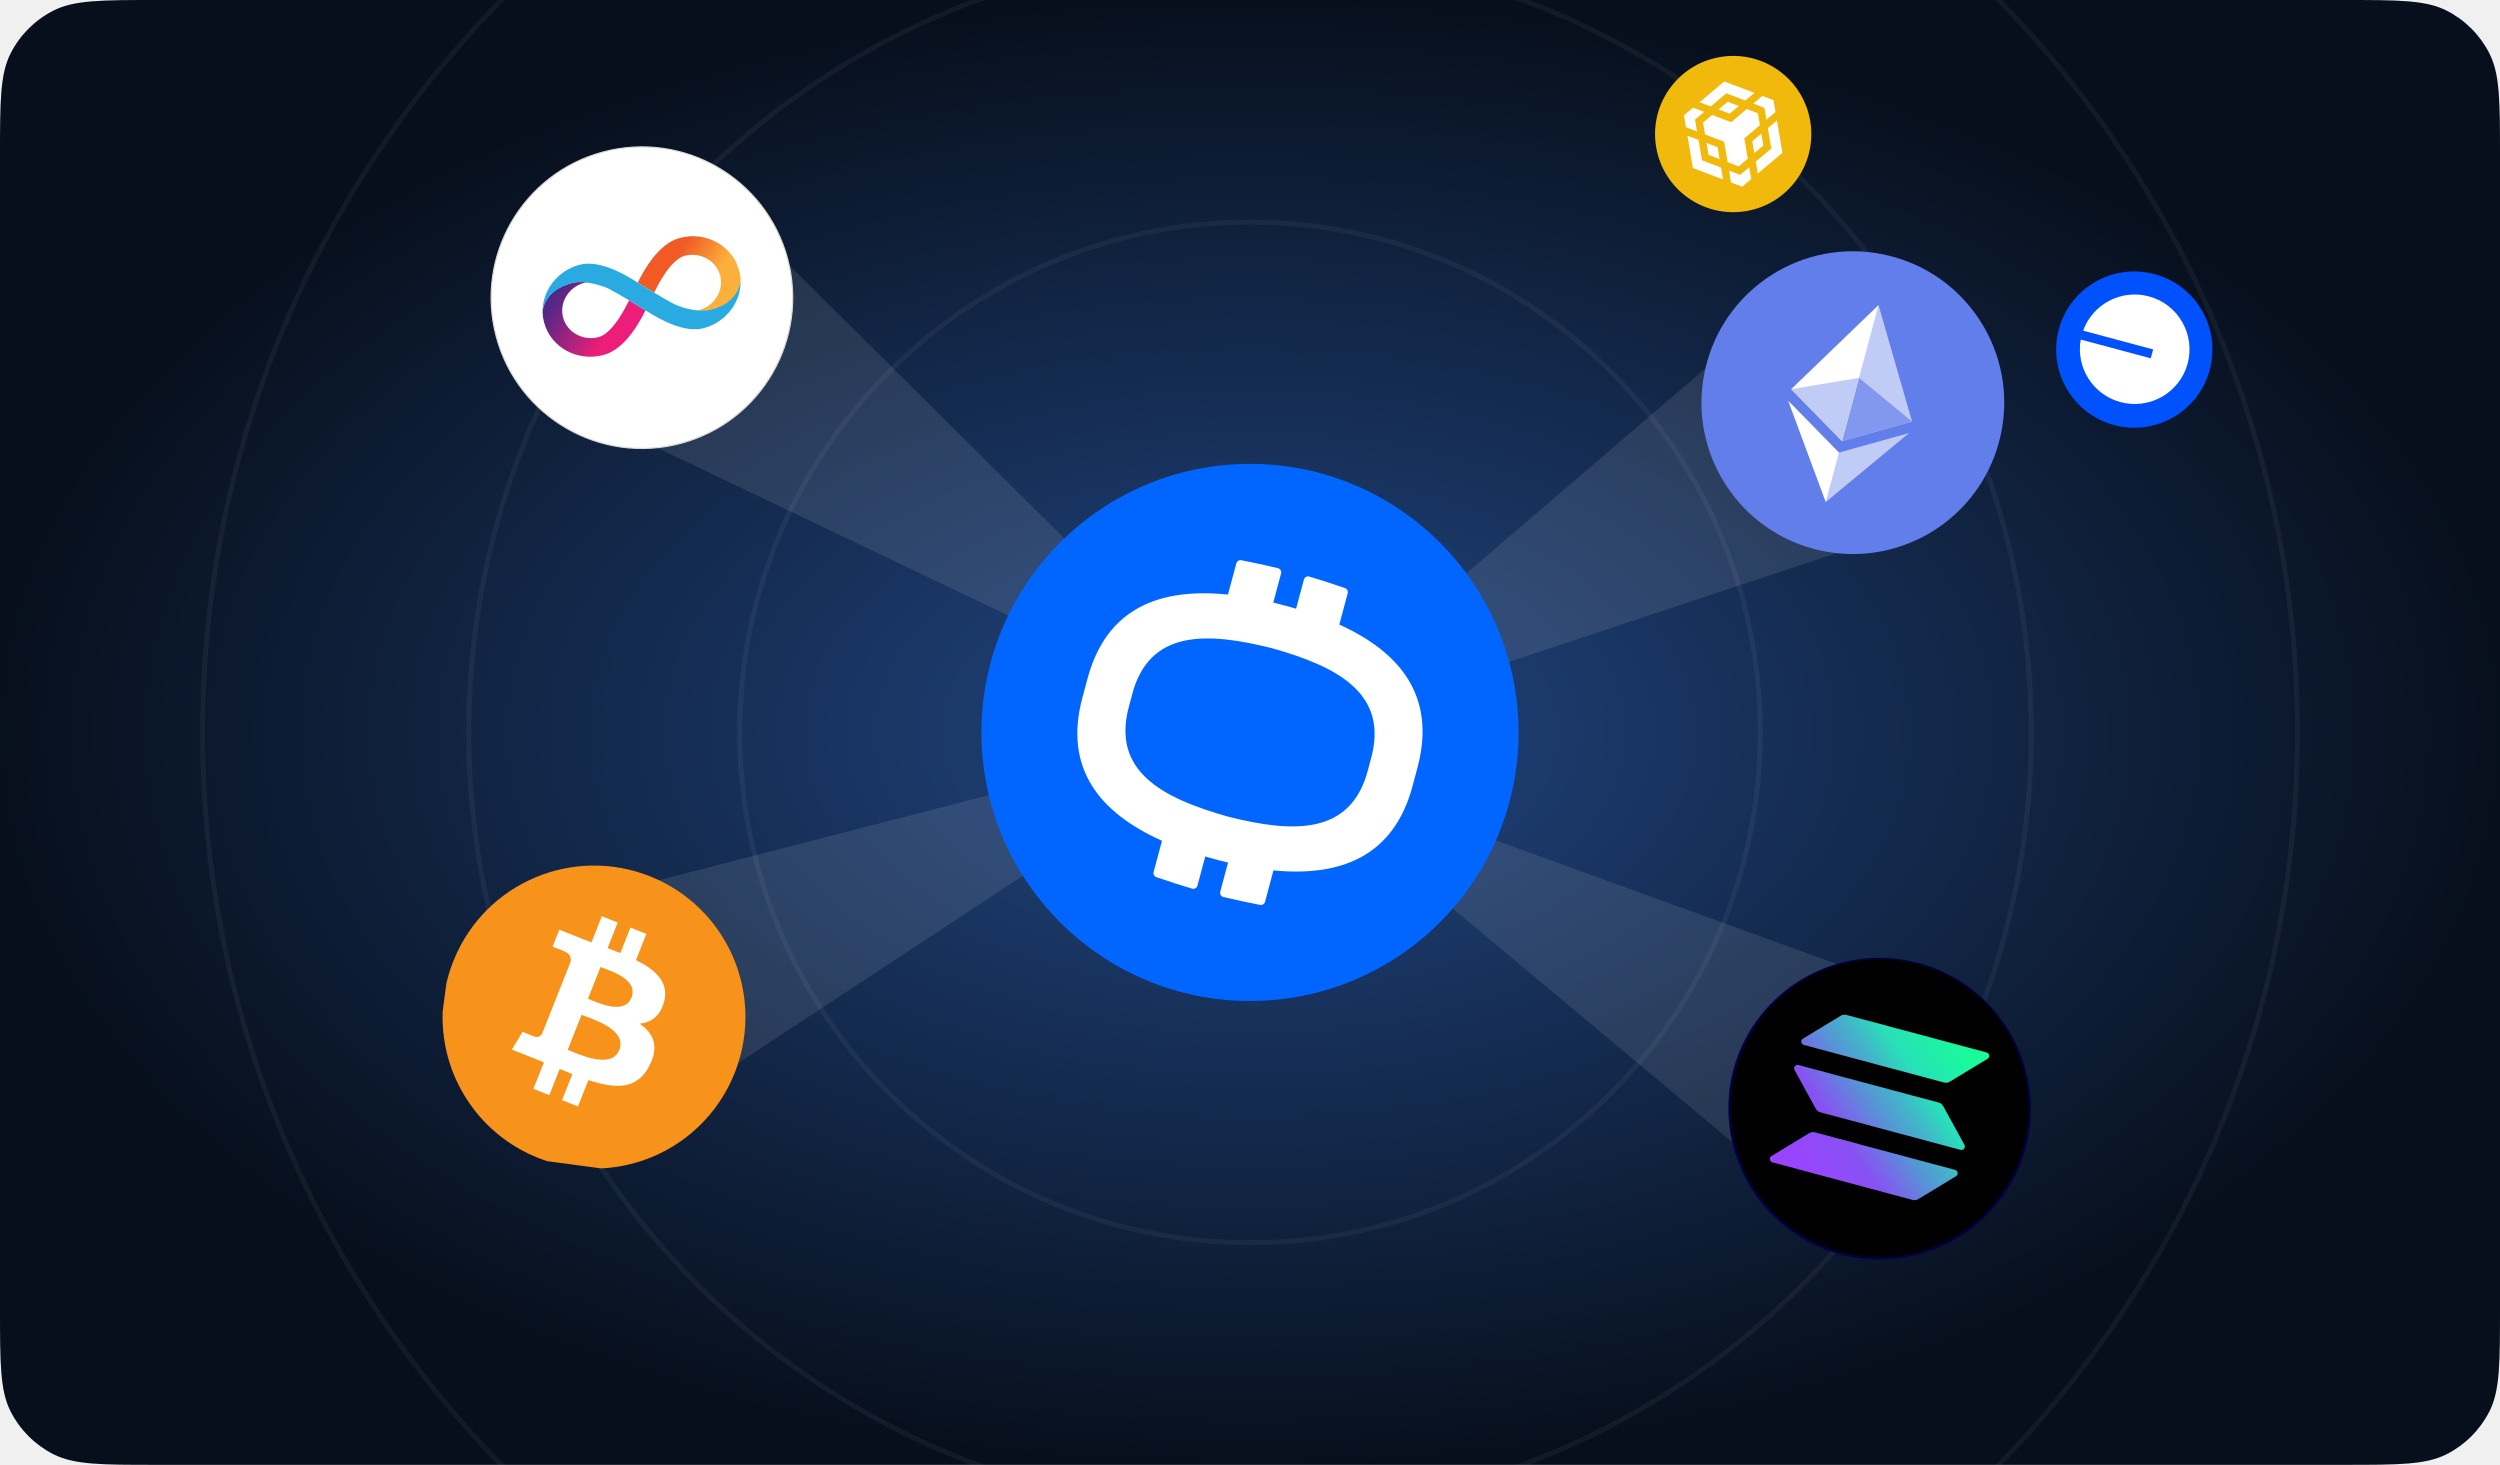
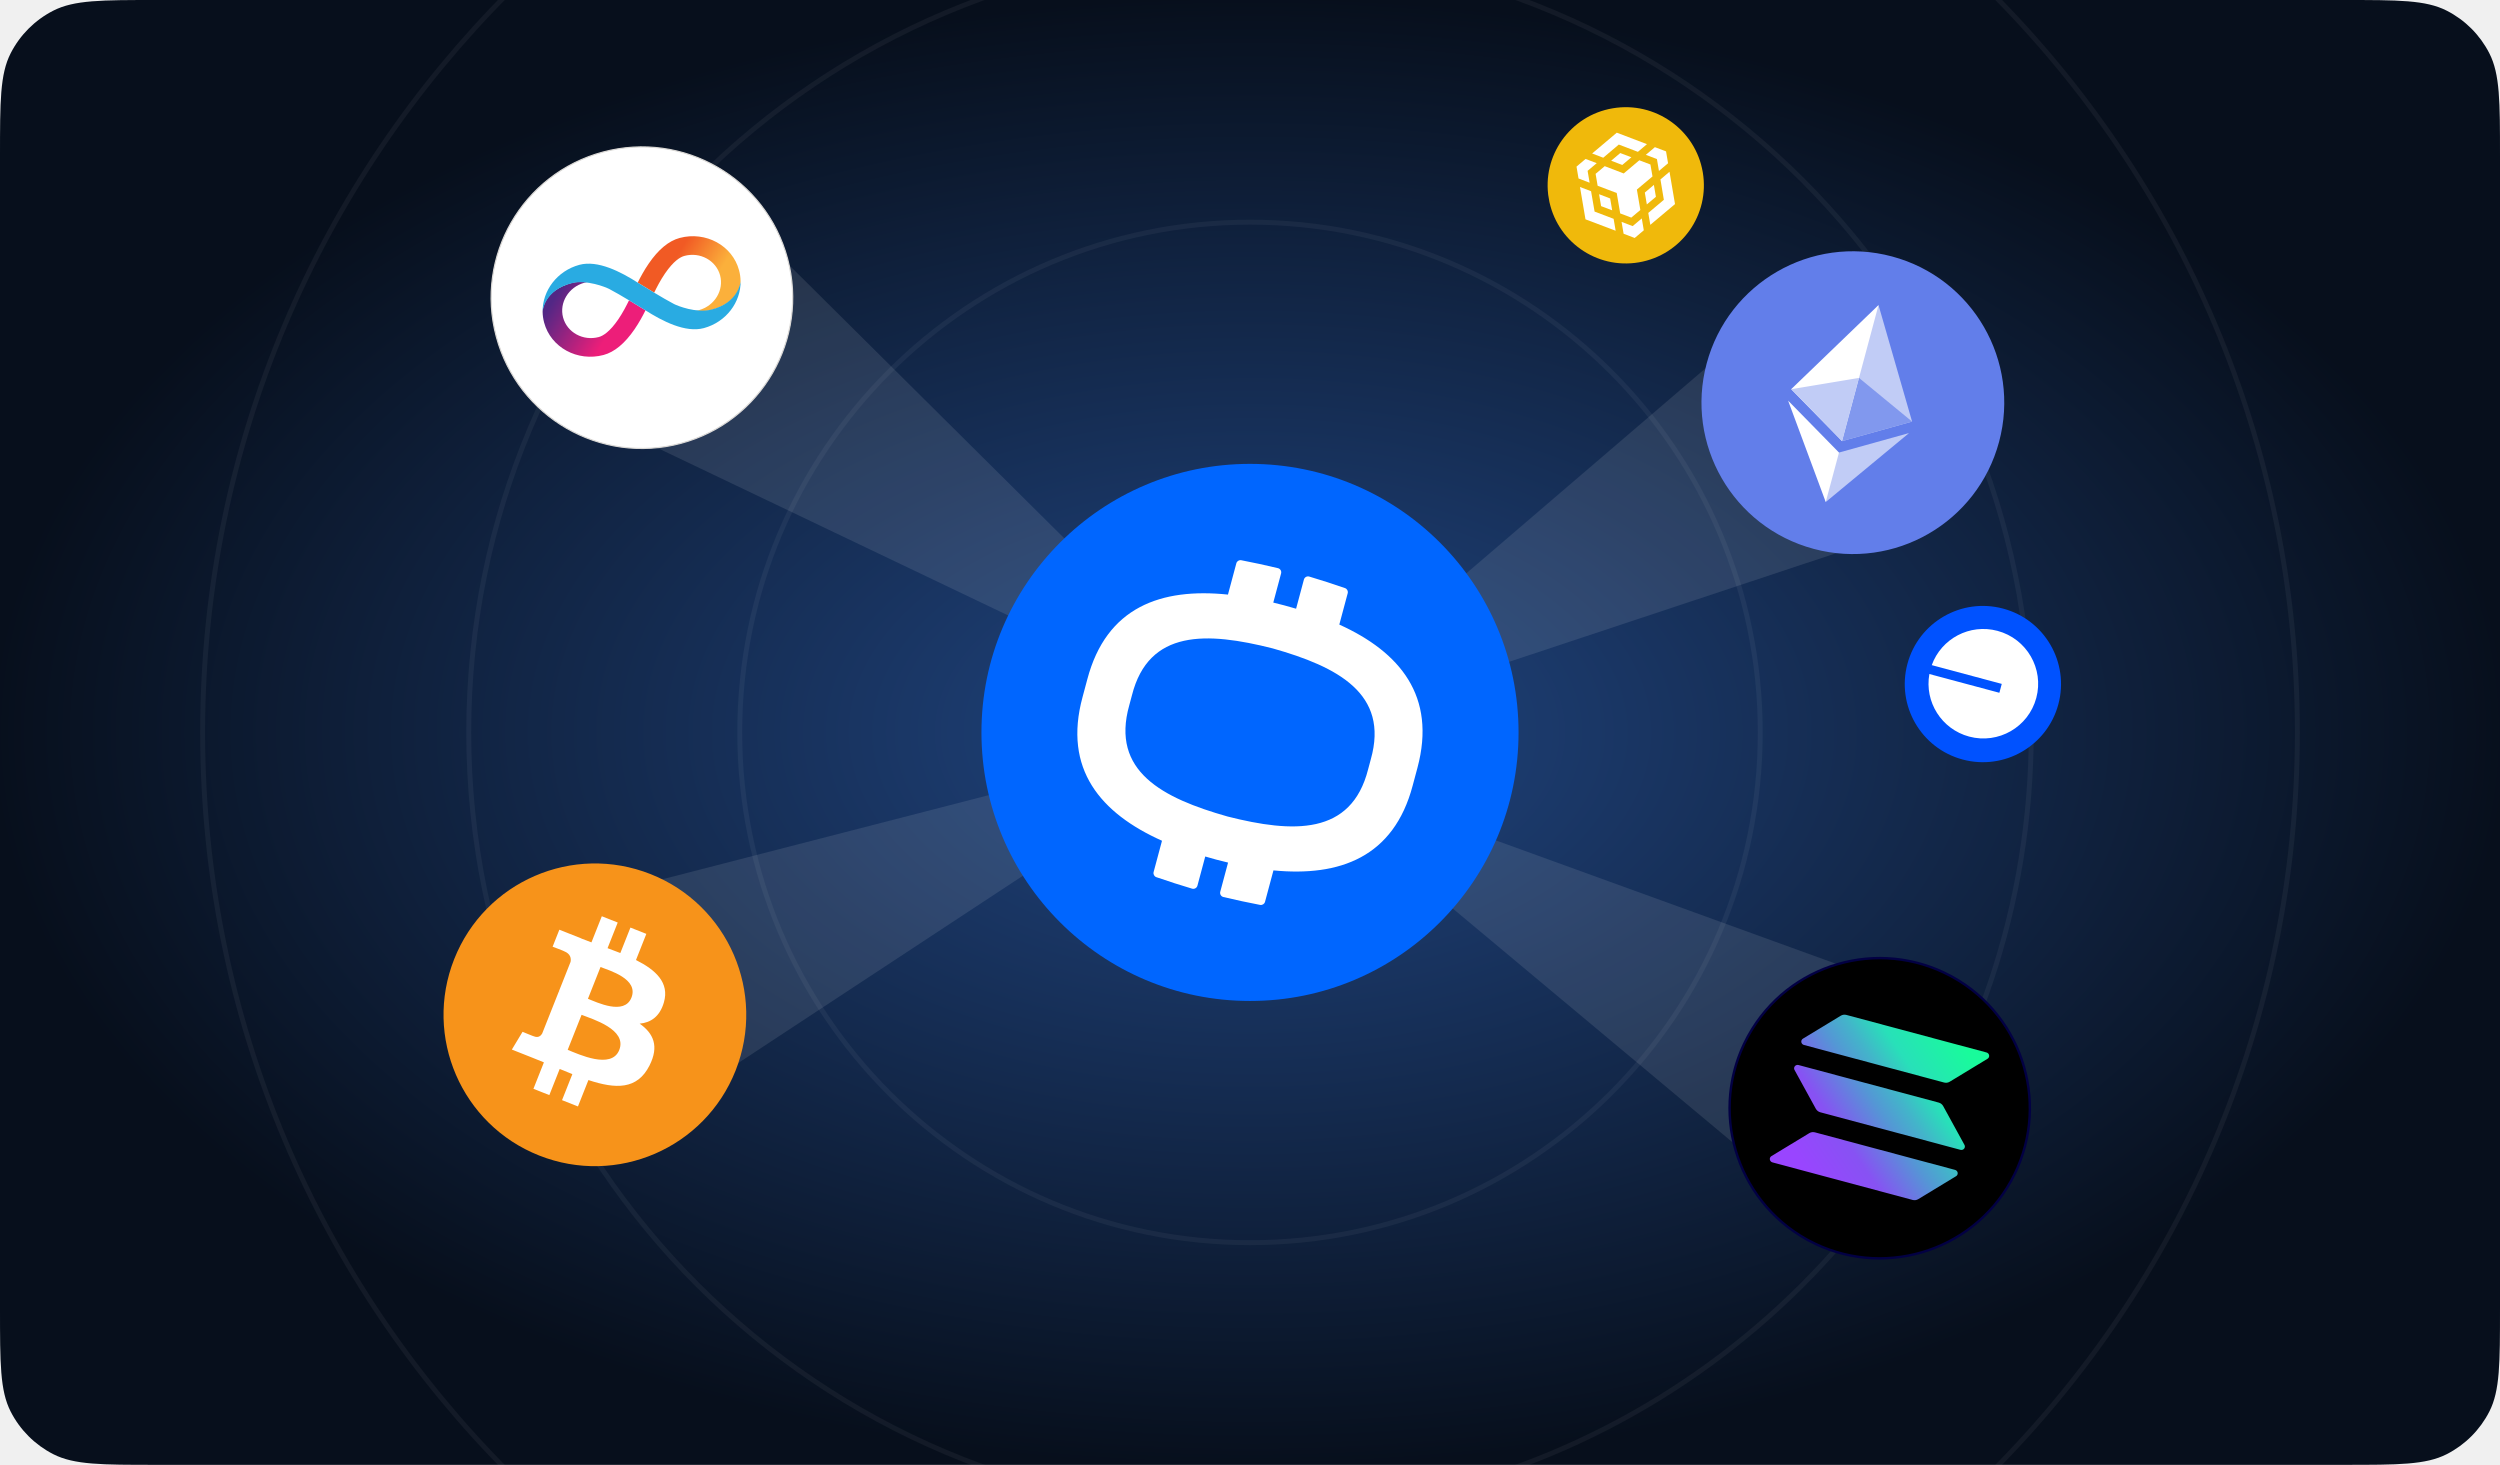
- <svg xmlns="http://www.w3.org/2000/svg" width="1024" height="600" fill="none">
+ <svg xmlns="http://www.w3.org/2000/svg" xmlns:xlink="http://www.w3.org/1999/xlink" width="1024" height="600" fill="none">
+   <defs>
+     <path id="q" fill="#fff" d="M0 0h124v124H0z" />
+     <path id="r" fill="#fff" d="M0 0h64v64H0z" />
+   </defs>
  <g clip-path="url(#a)">
-     <path fill="url(#b)" d="M0 64c0-22.4 0-33.6 4.36-42.16A40 40 0 0 1 21.84 4.36C30.4 0 41.6 0 64 0h896c22.4 0 33.6 0 42.16 4.36a39.96 39.96 0 0 1 17.48 17.48C1024 30.4 1024 41.6 1024 64v472c0 22.4 0 33.6-4.36 42.16a39.96 39.96 0 0 1-17.48 17.48C993.6 600 982.4 600 960 600H64c-22.4 0-33.6 0-42.16-4.36a40 40 0 0 1-17.48-17.48C0 569.6 0 558.4 0 536V64Z" />
+     <path fill="url(#b)" d="M0 64c0-22.402 0-33.603 4.36-42.16A40 40 0 0 1 21.84 4.36C30.397 0 41.598 0 64 0h896c22.402 0 33.603 0 42.16 4.36a39.955 39.955 0 0 1 17.48 17.48C1024 30.397 1024 41.598 1024 64v472c0 22.402 0 33.603-4.36 42.16a39.956 39.956 0 0 1-17.48 17.48C993.603 600 982.402 600 960 600H64c-22.402 0-33.603 0-42.16-4.36a40.001 40.001 0 0 1-17.48-17.48C0 569.603 0 558.402 0 536V64Z" />
    <circle cx="512" cy="300" r="209" stroke="#fff" stroke-width="2" opacity=".05" />
-     <path stroke="#fff" stroke-width="2" d="M611.5 604.23C739.52 562.39 832 441.99 832 300c0-176.73-143.27-320-320-320S192 123.27 192 300s143.27 320 320 320c5.37 0 10.7-.13 16-.4" opacity=".05" />
+     <path stroke="#fff" stroke-width="2" d="M611.499 604.228C739.516 562.387 832 441.993 832 300c0-176.732-143.269-320-320-320S192 123.268 192 299.999c0 176.732 143.269 320 320 320 5.365 0 10.699-.132 15.999-.393" opacity=".05" />
    <circle cx="512" cy="300" r="429" stroke="#fff" stroke-width="2" opacity=".05" />
    <path fill="url(#c)" d="M518.5 302.5 228.5 164l72-78 218 216.5Z" opacity=".1" />
-     <path fill="url(#d)" d="M510.5 298.5 265 460l-45.5-86.5 291-75Z" opacity=".1" />
+     <path fill="url(#d)" d="M510.5 298.499 265 460l-45.5-86.5 291-75.001Z" opacity=".1" />
    <path fill="url(#e)" d="m520.5 303.5 203-174L796 212l-275.5 91.5Z" opacity=".1" />
    <g clip-path="url(#f)">
-       <circle cx="758.93" cy="164.93" r="62" fill="#627EEA" transform="rotate(15 758.93 164.93)" />
-       <path fill="#C1CCF6" d="m769.44 124.96-1.03 1.7-14.3 53.33.4.69 28.68-8-13.75-47.72Z" />
-       <path fill="#fff" d="m769.44 124.96-35.77 34.45 20.84 21.27 6.94-25.9 7.99-29.82Z" />
-       <path fill="#C1CCF6" d="m753.25 185.37-.4.29-5.1 19 .07.97 34.13-28.25-28.7 7.99Z" />
-       <path fill="#fff" d="m747.82 205.63 5.43-20.26-20.84-21.27 15.41 41.53Z" />
-       <path fill="#8198EE" d="m754.51 180.68 28.68-8-21.74-17.9-6.94 25.9Z" />
-       <path fill="#C1CCF6" d="m733.67 159.4 20.84 21.28 6.94-25.9-27.78 4.63Z" />
+       <circle cx="758.934" cy="164.934" r="62" fill="#627EEA" transform="rotate(15 758.934 164.934)" />
+       <path fill="#C1CCF6" d="m769.44 124.958-1.033 1.693-14.294 53.343.397.685 28.682-8.002-13.752-47.719Z" />
+       <path fill="#fff" d="m769.44 124.958-35.769 34.45 20.839 21.271 6.937-25.891 7.993-29.83Z" />
+       <path fill="#C1CCF6" d="m753.254 185.367-.405.29-5.091 19.002.066.972 34.125-28.254-28.695 7.99Z" />
+       <path fill="#fff" d="m747.824 205.631 5.43-20.264-20.842-21.263 15.412 41.527Z" />
+       <path fill="#8198EE" d="m754.51 180.68 28.682-8.002-21.744-17.889-6.938 25.891Z" />
+       <path fill="#C1CCF6" d="m733.671 159.408 20.839 21.271 6.937-25.891-27.776 4.62Z" />
    </g>
    <path fill="url(#g)" d="M522.5 311.5 794 410l-55.5 82-216-180.5Z" opacity=".1" />
    <circle cx="512" cy="300" r="110" fill="url(#h)" />
-     <path fill="#fff" fill-rule="evenodd" d="m521.6 356.51-3.44 12.87a1.75 1.75 0 0 1-2.02 1.27c-4.94-.94-9.96-2.03-15.03-3.23a1.76 1.76 0 0 1-1.3-2.16l3.2-11.95a185.19 185.19 0 0 1-9.34-2.49l-3.2 11.94a1.76 1.76 0 0 1-2.2 1.23c-5-1.49-9.89-3.05-14.63-4.7a1.75 1.75 0 0 1-1.12-2.11l3.43-12.8c-25.14-11.27-40.57-29.35-32.53-58.88l1.94-7.24c7.82-29.65 30.21-37.55 57.61-34.72l3.43-12.8a1.75 1.75 0 0 1 2.02-1.27c4.94.94 9.95 2.04 15.03 3.25.96.23 1.54 1.2 1.28 2.16l-3.2 11.94a192.24 192.24 0 0 1 9.35 2.5l3.2-11.93a1.76 1.76 0 0 1 2.2-1.23c5 1.5 9.88 3.07 14.63 4.72.87.3 1.35 1.23 1.11 2.11l-3.44 12.84c24.81 11.24 39.87 29.3 32 58.67l-1.94 7.24c-7.75 29.4-29.91 37.42-57.04 34.77Zm38.8-41.43 1.08-4.07c7.62-26.93-13.69-37.93-40.2-45.43-26.82-6.79-50.77-7.91-57.64 19.21l-1.09 4.08c-7.65 27.05 13.66 38.05 40.29 45.58 26.7 6.76 50.65 7.88 57.55-19.37Z" clip-rule="evenodd" />
+     <path fill="#fff" fill-rule="evenodd" d="m521.603 356.513-3.447 12.864a1.754 1.754 0 0 1-2.019 1.272 341.239 341.239 0 0 1-15.031-3.228 1.756 1.756 0 0 1-1.289-2.165l3.2-11.943a185.19 185.19 0 0 1-4.93-1.241 192.004 192.004 0 0 1-4.419-1.249l-3.198 11.938a1.756 1.756 0 0 1-2.197 1.231 345.8 345.8 0 0 1-14.636-4.701 1.754 1.754 0 0 1-1.115-2.112l3.432-12.808c-25.141-11.262-40.575-29.34-32.538-58.87l1.939-7.237c7.821-29.651 30.217-37.556 57.616-34.722l3.43-12.801a1.753 1.753 0 0 1 2.022-1.271 346.24 346.24 0 0 1 15.025 3.247 1.756 1.756 0 0 1 1.287 2.164l-3.199 11.938c1.477.355 2.961.731 4.451 1.127 1.651.443 3.283.903 4.893 1.382l3.198-11.934a1.755 1.755 0 0 1 2.198-1.23 341.712 341.712 0 0 1 14.632 4.719 1.753 1.753 0 0 1 1.112 2.111l-3.439 12.833c24.809 11.248 39.873 29.298 32.003 58.671l-1.939 7.237c-7.754 29.399-29.918 37.427-57.042 34.778Zm38.788-41.431 1.091-4.072c7.615-26.929-13.688-37.928-40.194-45.427-26.828-6.792-50.777-7.918-57.646 19.21l-1.091 4.073c-7.648 27.052 13.655 38.051 40.285 45.583 26.704 6.759 50.653 7.885 57.555-19.367Z" clip-rule="evenodd" />
    <g clip-path="url(#i)">
-       <circle cx="262.93" cy="121.93" r="61.75" fill="#fff" stroke="#DBD9D6" stroke-width=".5" transform="rotate(-15 262.93 121.93)" />
-       <path fill="url(#j)" d="M278.38 97.47c-4.46 1.2-8.73 4.74-12.69 10.53a64.87 64.87 0 0 0-4.48 7.77h.01s3.2 1.98 6.73 4.1a61.93 61.93 0 0 1 4.41-7.82c3.53-5.15 6.29-6.78 8-7.24 6.41-1.72 12.96 1.87 14.6 8 1.63 6.08-2.26 12.46-8.66 14.22-.29.08-.67.13-1.17.17 2.08.28 4.25.31 6.16-.2 11.75-3.15 12.04-11.27 12.05-11.86a18.1 18.1 0 0 0-.62-4.43c-2.72-10.16-13.65-16.1-24.34-13.24Z" />
-       <path fill="url(#k)" d="M247.22 145.4c4.46-1.2 8.73-4.74 12.69-10.53a65.03 65.03 0 0 0 4.48-7.77h-.01s-3.2-1.98-6.73-4.1a62 62 0 0 1-4.41 7.82c-3.53 5.15-6.28 6.78-7.99 7.24-6.42 1.7-12.97-1.88-14.61-8-1.63-6.09 2.26-12.47 8.65-14.23.3-.08.68-.14 1.18-.17a15.88 15.88 0 0 0-6.16.2c-11.76 3.15-12.03 11.27-12.06 11.84.03 1.48.23 2.95.63 4.43 2.72 10.19 13.65 16.14 24.34 13.27Z" />
-       <path fill="#29ABE2" d="M291.22 126.84c-6.06 1.47-13.55-1.5-15.14-2.31-4.1-2.1-13.87-8.14-14.64-8.62-7.21-4.63-16.6-9.45-24.12-7.44h-.03c-9.1 2.5-15.15 10.6-15.04 19.23.01-.57.97-9.03 12.08-11.72 6.05-1.46 13.6 1.57 15.2 2.38 4.1 2.1 13.87 8.14 14.64 8.62 7.2 4.61 16.6 9.43 24.11 7.42h.02c9.12-2.5 15.18-10.6 15.05-19.23-.02.57-1.01 8.97-12.13 11.67Z" />
+       <circle cx="262.934" cy="121.934" r="61.75" fill="#fff" stroke="#DBD9D6" stroke-width=".5" transform="rotate(-15 262.934 121.934)" />
+       <path fill="url(#j)" d="M278.383 97.469c-4.463 1.196-8.729 4.74-12.69 10.531-1.88 2.745-3.387 5.549-4.486 7.765l.017.01-.004-.014s3.209 1.993 6.731 4.105c1.022-2.122 2.527-5.043 4.413-7.818 3.524-5.15 6.282-6.777 7.988-7.234 6.418-1.72 12.966 1.867 14.607 7.99 1.63 6.083-2.261 12.466-8.656 14.223a6.167 6.167 0 0 1-1.173.169c2.083.286 4.246.317 6.159-.195 11.756-3.15 12.045-11.275 12.052-11.859a18.107 18.107 0 0 0-.623-4.432c-2.721-10.156-13.646-16.105-24.335-13.241Z" />
+       <path fill="url(#k)" d="M247.218 145.402c4.464-1.197 8.729-4.741 12.69-10.531 1.88-2.745 3.387-5.55 4.487-7.766l-.018-.01.004.014s-3.208-1.993-6.731-4.105c-1.022 2.122-2.527 5.043-4.413 7.819-3.524 5.149-6.282 6.776-7.987 7.233-6.423 1.706-12.97-1.88-14.611-8.003-1.63-6.083 2.261-12.466 8.655-14.223a6.087 6.087 0 0 1 1.173-.169c-2.082-.286-4.245-.318-6.158.195-11.756 3.15-12.032 11.271-12.056 11.845.024 1.478.226 2.952.623 4.432 2.728 10.183 13.653 16.133 24.342 13.269Z" />
+       <path fill="#29ABE2" d="M291.22 126.845c-6.057 1.462-13.554-1.506-15.138-2.318-4.1-2.103-13.876-8.142-14.642-8.621-7.214-4.63-16.603-9.448-24.117-7.435l-.014.004-.014.003c-9.111 2.485-15.154 10.595-15.041 19.223.01-.57.967-9.034 12.074-11.719 6.057-1.463 13.599 1.566 15.198 2.374 4.1 2.103 13.875 8.142 14.642 8.621 7.21 4.616 16.599 9.435 24.113 7.422l.014-.004.014-.004c9.111-2.485 15.168-10.598 15.041-19.223-.024.574-1.013 8.974-12.13 11.677Z" />
    </g>
    <g clip-path="url(#l)">
-       <path fill="#F7931A" d="M301.3 438.5a62 62 0 1 1-115.26-45.68 62 62 0 0 1 115.26 45.69Z" />
-       <path fill="#fff" d="M271.94 410.54c2.32-8.02-3.32-13.24-11.44-17.31l4.24-10.71-6.52-2.59-4.13 10.43c-1.71-.68-3.48-1.34-5.23-2l4.16-10.49-6.52-2.58-4.24 10.7c-1.42-.53-2.82-1.05-4.17-1.58v-.04l-8.98-3.56-2.76 6.96s4.85 1.81 4.74 1.87c2.64 1.05 2.89 2.92 2.62 4.34l-4.84 12.2c.18.08.42.18.67.32l-.69-.27-6.77 17.09c-.45.79-1.46 1.92-3.3 1.19.05.1-4.74-1.88-4.74-1.88l-4.38 7.27 8.48 3.36c1.58.63 3.12 1.27 4.64 1.89l-4.29 10.83 6.51 2.58 4.25-10.72c1.77.75 3.5 1.45 5.19 2.12l-4.23 10.66 6.52 2.58 4.28-10.8c11.21 3.7 19.98 3.99 25-5.93 4.06-7.98 1.63-13.22-4-17.18 4.54-.43 8.25-2.88 9.94-8.75Zm-18.3 19.54c-3.2 8.1-16.7 1.69-21.11-.06l5.68-14.35c4.42 1.75 18.78 5.97 15.44 14.41Zm5-21.44c-2.92 7.36-14.14 1.92-17.82.46l5.16-13.01c3.68 1.46 15.7 4.87 12.66 12.55Z" />
+       <path fill="#F7931A" d="M301.297 438.508c-12.611 31.824-48.638 47.4-80.469 34.787-31.818-12.609-47.397-48.635-34.783-80.455 12.608-31.828 48.635-47.406 80.457-34.797 31.829 12.611 47.406 48.64 34.794 80.465h.001Z" />
+       <path fill="#fff" d="M271.942 410.539c2.317-8.015-3.322-13.243-11.445-17.314l4.244-10.709-6.519-2.582-4.132 10.427c-1.714-.68-3.479-1.34-5.233-1.995l4.16-10.495-6.515-2.582-4.245 10.705a224.449 224.449 0 0 1-4.171-1.588l.013-.034-8.99-3.565-2.757 6.962s4.85 1.816 4.735 1.873c2.64 1.046 2.892 2.92 2.618 4.342l-4.834 12.199c.182.073.417.175.671.319-.217-.086-.448-.179-.689-.271l-6.774 17.089c-.445.785-1.459 1.917-3.305 1.189.055.107-4.738-1.879-4.738-1.879l-4.381 7.272 8.484 3.361c1.578.627 3.121 1.27 4.643 1.883l-4.289 10.832 6.511 2.581 4.247-10.716c1.773.745 3.497 1.445 5.188 2.113l-4.23 10.665 6.52 2.583 4.286-10.811c11.209 3.714 19.974 3.993 25.004-5.921 4.053-7.982 1.62-13.224-4.009-17.183 4.542-.427 8.249-2.881 9.935-8.749l-.002-.002-.001.001Zm-18.298 19.544c-3.204 8.096-16.699 1.683-21.119-.063l5.689-14.35c4.418 1.753 18.776 5.971 15.431 14.413h-.001Zm4.991-21.447c-2.919 7.363-14.138 1.924-17.818.466l5.158-13.015c3.68 1.458 15.703 4.869 12.661 12.549h-.001Z" />
    </g>
    <g clip-path="url(#m)">
-       <path fill="#000" stroke="#020043" d="M716.16 424.13a61.48 61.48 0 0 1 82.88-24.35l.7.38a61.49 61.49 0 0 1 23.97 83.59l-.06.1a61.49 61.49 0 0 1-82.83 24.24l-.7-.38a61.48 61.48 0 0 1-24.34-82.88l.38-.7Z" />
-       <path fill="url(#n)" d="m801.2 481.77-15.5 9.4a2.92 2.92 0 0 1-2.29.33L726 476.1a1.49 1.49 0 0 1-.71-.43c-.2-.2-.32-.46-.36-.74a1.38 1.38 0 0 1 .66-1.4l15.5-9.41a2.9 2.9 0 0 1 2.3-.32l57.4 15.38a1.43 1.43 0 0 1 1.07 1.17 1.39 1.39 0 0 1-.65 1.4Zm-5.28-28.73a2.92 2.92 0 0 0-1.82-1.42l-57.42-15.38a1.49 1.49 0 0 0-.83.01c-.27.09-.5.25-.68.46a1.38 1.38 0 0 0-.13 1.56l8.73 15.9a2.9 2.9 0 0 0 1.82 1.42l57.4 15.38a1.48 1.48 0 0 0 1.52-.48 1.39 1.39 0 0 0 .13-1.55l-8.72-15.9Zm-57.03-25.02 57.41 15.38a2.98 2.98 0 0 0 2.3-.32l15.5-9.4a1.4 1.4 0 0 0 .3-2.16c-.2-.2-.44-.35-.72-.43l-57.4-15.38a2.97 2.97 0 0 0-2.3.32l-15.5 9.4a1.4 1.4 0 0 0-.3 2.16c.19.2.43.35.7.43Z" />
+       <path fill="#000" stroke="#020043" d="M716.158 424.129c16.331-29.47 53.302-40.264 82.884-24.353l.697.381c29.703 16.462 40.434 53.89 23.971 83.589l-.057.101c-16.362 29.389-53.281 40.139-82.838 24.242l-.697-.38c-29.461-16.331-40.256-53.302-24.341-82.882l.381-.698Z" />
+       <path fill="url(#n)" d="m801.206 481.769-15.502 9.409a2.923 2.923 0 0 1-1.109.393 2.985 2.985 0 0 1-1.182-.074l-57.415-15.384a1.487 1.487 0 0 1-.711-.431 1.432 1.432 0 0 1-.357-.739 1.381 1.381 0 0 1 .658-1.41l15.511-9.406a2.905 2.905 0 0 1 1.105-.393 2.975 2.975 0 0 1 1.18.072l57.411 15.383c.274.074.521.223.711.431.19.208.314.464.358.739a1.39 1.39 0 0 1-.658 1.41Zm-5.284-28.727c-.19-.345-.45-.65-.763-.894a2.968 2.968 0 0 0-1.061-.527l-57.415-15.385a1.486 1.486 0 0 0-.831.018 1.428 1.428 0 0 0-.679.461 1.381 1.381 0 0 0-.135 1.55l8.73 15.902a2.96 2.96 0 0 0 1.818 1.42l57.411 15.383c.274.074.563.068.831-.017s.504-.245.68-.461a1.388 1.388 0 0 0 .135-1.55l-8.721-15.9Zm-57.037-25.024 57.415 15.384c.386.103.788.128 1.182.073a2.89 2.89 0 0 0 1.109-.393l15.502-9.408a1.388 1.388 0 0 0 .658-1.411 1.43 1.43 0 0 0-.358-.738 1.48 1.48 0 0 0-.711-.431l-57.411-15.383a2.975 2.975 0 0 0-1.18-.072 2.905 2.905 0 0 0-1.105.393l-15.508 9.407a1.397 1.397 0 0 0-.545.605c-.117.251-.157.53-.113.804.043.273.167.53.356.738.189.208.436.358.709.432Z" />
    </g>
    <g clip-path="url(#o)">
-       <path fill="#0052FF" d="M865.91 174.1a32 32 0 1 0 16.57-61.82 32 32 0 0 0-16.57 61.82Z" />
-       <path fill="#fff" d="M868.57 164.7a22.44 22.44 0 0 0 27.5-15.83 22.44 22.44 0 0 0-15.9-27.47 22.44 22.44 0 0 0-26.92 14.04l28.67 7.68-.98 3.64-28.67-7.68a22.44 22.44 0 0 0 16.3 25.63Z" />
+       <path fill="#0052FF" d="M803.91 311.101c17.071 4.575 34.618-5.556 39.192-22.627 4.574-17.071-5.557-34.618-22.627-39.192-17.071-4.574-34.618 5.557-39.192 22.628-4.574 17.071 5.556 34.617 22.627 39.191Z" />
+       <path fill="#fff" d="M806.573 301.707c11.98 3.21 24.289-3.883 27.494-15.842 3.204-11.959-3.91-24.256-15.89-27.466-11.366-3.046-23.028 3.182-26.931 14.041l28.672 7.683-.975 3.64-28.672-7.682c-2.05 11.355 4.936 22.581 16.302 25.626Z" />
    </g>
    <g clip-path="url(#p)">
-       <path fill="#F0B90B" fill-rule="evenodd" d="M704.55 23.36a32 32 0 1 1 10.73 63.1 32 32 0 0 1-10.73-63.1Z" clip-rule="evenodd" />
-       <path fill="#fff" d="m695.7 57.32 1.44 8.34 7.8 2.97.83 4.88-12.36-4.68-2.25-13.24 4.54 1.73Zm-1.42-8.34.83 4.86-4.54-1.74-.83-4.86 3.71-3.14 4.57 1.74-3.74 3.14Zm9.66-4.15 3.71-3.14 4.57 1.73-3.74 3.15-4.54-1.74Z" />
-       <path fill="#fff" d="m699.8 63.43-.82-4.88 4.54 1.74.83 4.86-4.54-1.72Zm8.4 6.45 4.54 1.74 3.73-3.15.83 4.86-3.73 3.15-4.55-1.74-.82-4.86Zm9.93-27.46 3.72-3.15 4.56 1.74.83 4.86-3.74 3.15-.82-4.86-4.54-1.74Zm7.38 18.42-1.4-8.35 3.72-3.14 2.25 13.25-10.11 8.5-.83-4.89 6.37-5.37Z" />
-       <path fill="#fff" d="m722.26 59.61-3.72 3.13-.82-4.87 3.71-3.14.83 4.88Z" />
-       <path fill="#fff" d="m720.01 46.39.86 4.88-6.4 5.38 1.42 8.36-3.72 3.12-4.54-1.72-1.42-8.36-7.82-2.96-.83-4.89 3.73-3.14 7.78 2.99 6.4-5.4 4.56 1.74h-.02Zm-23.87-4.52 10.1-8.52 12.36 4.7-3.72 3.14-7.82-2.98-6.38 5.4-4.54-1.74Z" />
+       <path fill="#F0B90B" fill-rule="evenodd" d="M660.548 44.362c17.424-2.961 33.948 8.761 36.909 26.186 2.962 17.424-8.761 33.948-26.185 36.909-17.424 2.962-33.948-8.76-36.91-26.185-2.961-17.424 8.761-33.948 26.186-36.91Z" clip-rule="evenodd" />
+       <path fill="#fff" d="m651.701 78.325 1.441 8.338 7.797 2.966.83 4.884-12.357-4.68-2.251-13.246 4.54 1.738Zm-1.418-8.342.826 4.861-4.543-1.74-.826-4.861 3.713-3.144 4.563 1.737-3.733 3.147Zm9.656-4.154 3.713-3.143 4.563 1.736-3.733 3.148-4.543-1.74Z" />
+       <path fill="#fff" d="m655.808 84.43-.83-4.883 4.543 1.74.826 4.861-4.539-1.717Zm8.388 6.445 4.543 1.74 3.733-3.146.826 4.86-3.733 3.148-4.543-1.74-.826-4.862Zm9.939-27.459 3.713-3.143 4.563 1.737.827 4.86-3.733 3.148-.827-4.861-4.543-1.74Zm7.379 18.424-1.395-8.345 3.713-3.144 2.251 13.246-10.116 8.5-.83-4.884 6.377-5.373Z" />
+       <path fill="#fff" d="m678.26 80.615-3.717 3.12-.826-4.86 3.713-3.144.83 4.884Z" />
+       <path fill="#fff" d="m676.012 67.389.853 4.88-6.399 5.379 1.421 8.362-3.717 3.12-4.539-1.717-1.421-8.362-7.818-2.963-.83-4.883 3.731-3.147 7.778 2.99 6.396-5.399 4.563 1.737-.018.003Zm-23.87-4.523 10.092-8.52 12.361 4.704-3.713 3.143-7.821-2.983-6.376 5.396-4.543-1.74Z" />
    </g>
  </g>
  <defs>
    <linearGradient id="c" x1="373.5" x2="373.5" y1="86" y2="302.5" gradientUnits="userSpaceOnUse">
      <stop stop-color="#fff" />
      <stop offset="1" stop-color="#fff" />
    </linearGradient>
-     <linearGradient id="d" x1="310.33" x2="402.04" y1="292.47" y2="395.26" gradientUnits="userSpaceOnUse">
+     <linearGradient id="d" x1="310.33" x2="402.036" y1="292.468" y2="395.263" gradientUnits="userSpaceOnUse">
      <stop stop-color="#fff" />
      <stop offset="1" stop-color="#fff" />
    </linearGradient>
-     <linearGradient id="e" x1="725.27" x2="586.52" y1="290.86" y2="201.26" gradientUnits="userSpaceOnUse">
+     <linearGradient id="e" x1="725.268" x2="586.517" y1="290.858" y2="201.263" gradientUnits="userSpaceOnUse">
      <stop stop-color="#fff" />
      <stop offset="1" stop-color="#fff" />
    </linearGradient>
-     <linearGradient id="g" x1="666.09" x2="654.95" y1="496.19" y2="303.83" gradientUnits="userSpaceOnUse">
+     <linearGradient id="g" x1="666.094" x2="654.954" y1="496.194" y2="303.829" gradientUnits="userSpaceOnUse">
      <stop stop-color="#fff" />
      <stop offset="1" stop-color="#fff" />
    </linearGradient>
    <linearGradient id="h" x1="512" x2="512" y1="190" y2="410" gradientUnits="userSpaceOnUse">
      <stop stop-color="#06F" />
      <stop offset="1" stop-color="#06F" />
    </linearGradient>
-     <linearGradient id="j" x1="268.94" x2="302.05" y1="102.61" y2="122.98" gradientUnits="userSpaceOnUse">
+     <linearGradient id="j" x1="268.94" x2="302.051" y1="102.609" y2="122.976" gradientUnits="userSpaceOnUse">
      <stop offset=".21" stop-color="#F15A24" />
-       <stop offset=".68" stop-color="#FBB03B" />
+       <stop offset=".684" stop-color="#FBB03B" />
    </linearGradient>
-     <linearGradient id="k" x1="256.66" x2="223.55" y1="140.26" y2="119.89" gradientUnits="userSpaceOnUse">
+     <linearGradient id="k" x1="256.661" x2="223.55" y1="140.261" y2="119.895" gradientUnits="userSpaceOnUse">
      <stop offset=".21" stop-color="#ED1E79" />
-       <stop offset=".89" stop-color="#522785" />
+       <stop offset=".893" stop-color="#522785" />
    </linearGradient>
-     <linearGradient id="n" x1="730.38" x2="806.95" y1="478.92" y2="426.94" gradientUnits="userSpaceOnUse">
+     <linearGradient id="n" x1="730.377" x2="806.953" y1="478.919" y2="426.943" gradientUnits="userSpaceOnUse">
      <stop offset=".08" stop-color="#9945FF" />
      <stop offset=".3" stop-color="#8752F3" />
      <stop offset=".5" stop-color="#5497D5" />
      <stop offset=".6" stop-color="#43B4CA" />
      <stop offset=".72" stop-color="#28E0B9" />
      <stop offset=".97" stop-color="#19FB9B" />
    </linearGradient>
    <clipPath id="a">
-       <path fill="#fff" d="M0 64c0-22.4 0-33.6 4.36-42.16A40 40 0 0 1 21.84 4.36C30.4 0 41.6 0 64 0h896c22.4 0 33.6 0 42.16 4.36a39.96 39.96 0 0 1 17.48 17.48C1024 30.4 1024 41.6 1024 64v472c0 22.4 0 33.6-4.36 42.16a39.96 39.96 0 0 1-17.48 17.48C993.6 600 982.4 600 960 600H64c-22.4 0-33.6 0-42.16-4.36a40 40 0 0 1-17.48-17.48C0 569.6 0 558.4 0 536V64Z" />
+       <path fill="#fff" d="M0 64c0-22.402 0-33.603 4.36-42.16A40 40 0 0 1 21.84 4.36C30.397 0 41.598 0 64 0h896c22.402 0 33.603 0 42.16 4.36a39.955 39.955 0 0 1 17.48 17.48C1024 30.397 1024 41.598 1024 64v472c0 22.402 0 33.603-4.36 42.16a39.956 39.956 0 0 1-17.48 17.48C993.603 600 982.402 600 960 600H64c-22.402 0-33.603 0-42.16-4.36a40.001 40.001 0 0 1-17.48-17.48C0 569.603 0 558.402 0 536V64Z" />
    </clipPath>
    <clipPath id="f">
-       <path fill="#fff" d="m715.1 89 119.77 32.1-32.1 119.77L683 208.77z" />
+       <use xlink:href="#q" transform="rotate(15 19.536 2760.34)" />
    </clipPath>
    <clipPath id="i">
-       <path fill="#fff" d="M187 78.1 306.77 46l32.1 119.78-119.78 32.09z" />
+       <use xlink:href="#q" transform="rotate(-15 390.09 -671.156)" />
    </clipPath>
    <clipPath id="l">
-       <path fill="#fff" d="m190.44 346 122.9 16.43-16.43 122.91L174 468.91z" />
+       <use xlink:href="#q" transform="rotate(7.616 -2503.801 1603.474)" />
    </clipPath>
    <clipPath id="m">
-       <path fill="#fff" d="M710.05 437.89a62 62 0 0 1 119.77 32.1 62 62 0 1 1-119.77-32.1Z" />
+       <path fill="#fff" d="M710.047 437.887c8.862-33.074 42.859-52.703 75.934-43.84 33.075 8.862 52.703 42.859 43.841 75.934-8.863 33.075-42.86 52.703-75.935 43.841-33.075-8.863-52.703-42.86-43.84-75.935Z" />
    </clipPath>
    <clipPath id="o">
-       <path fill="#fff" d="m851.56 104 61.82 16.56-16.56 61.82L835 165.82z" />
+       <use xlink:href="#r" transform="rotate(15 -520.506 3119.167)" />
    </clipPath>
    <clipPath id="p">
-       <path fill="#fff" d="M673 28.72 736.1 18l10.72 63.1-63.1 10.72z" />
+       <use xlink:href="#r" transform="rotate(-9.647 609.142 -3702.26)" />
    </clipPath>
    <radialGradient id="b" cx="0" cy="0" r="1" gradientTransform="matrix(0 300 -512 0 512 300)" gradientUnits="userSpaceOnUse">
      <stop stop-color="#214682" />
      <stop offset="1" stop-color="#070F1C" />
    </radialGradient>
  </defs>
</svg>
